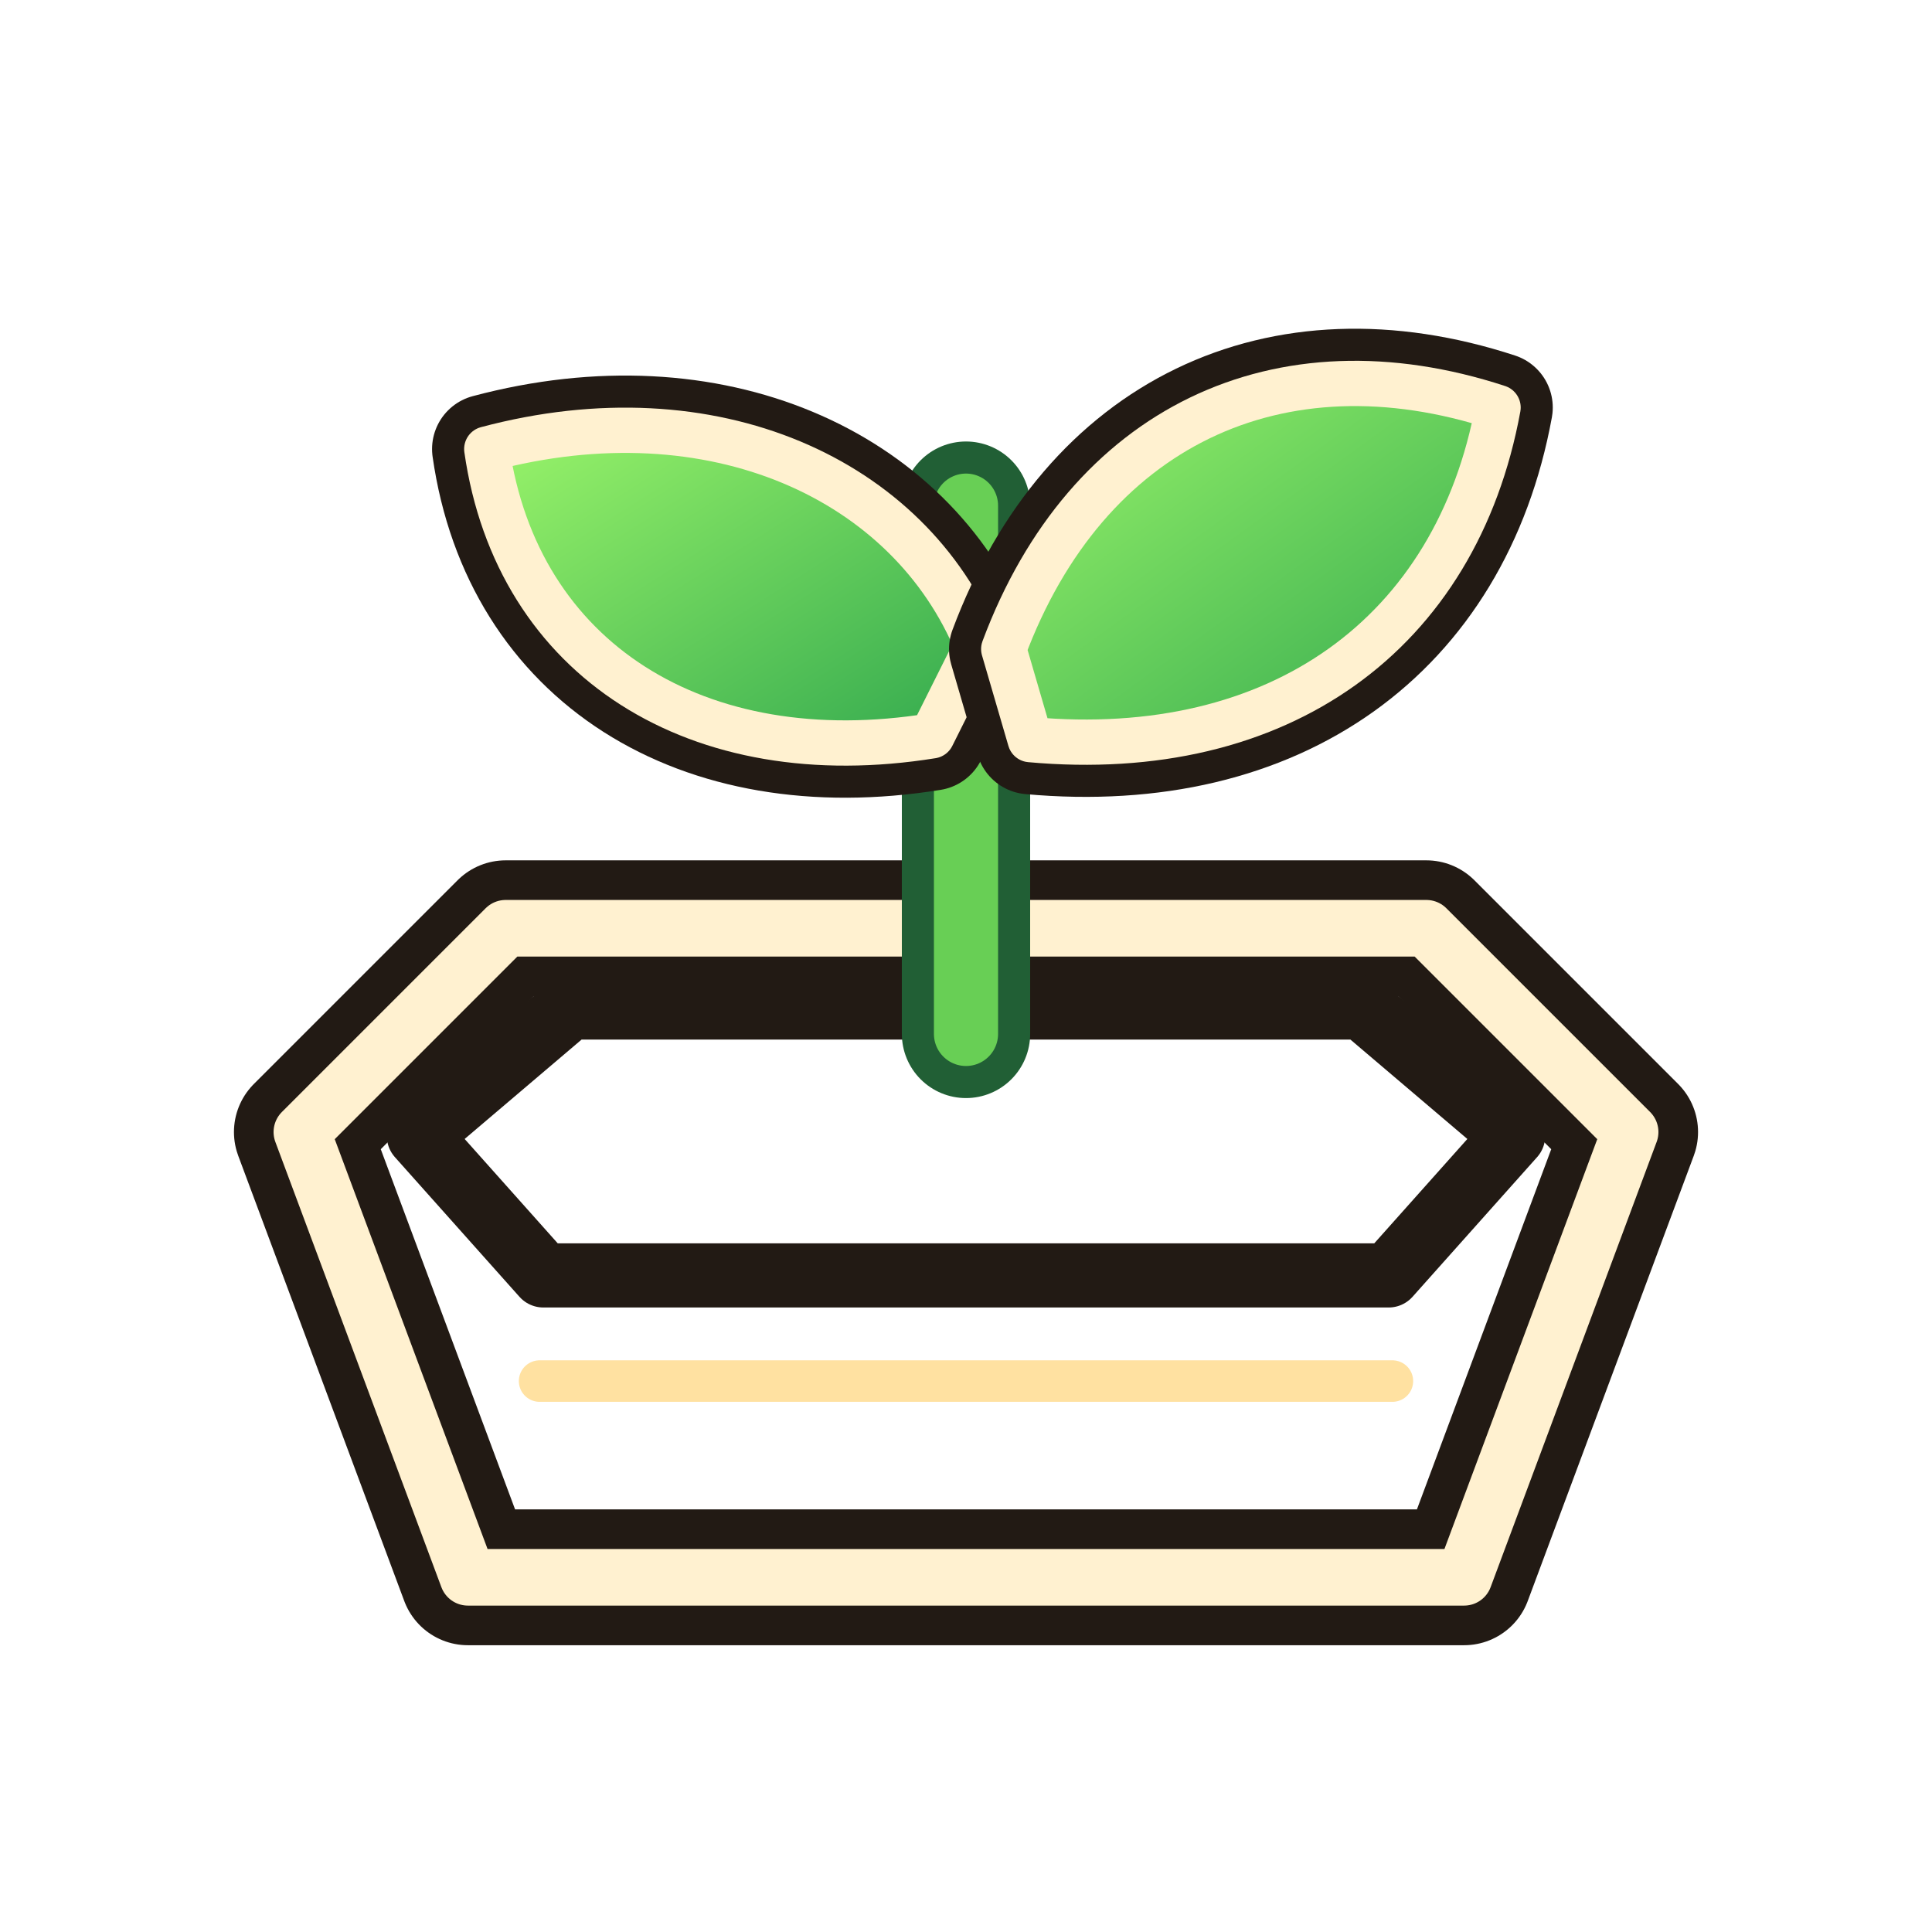
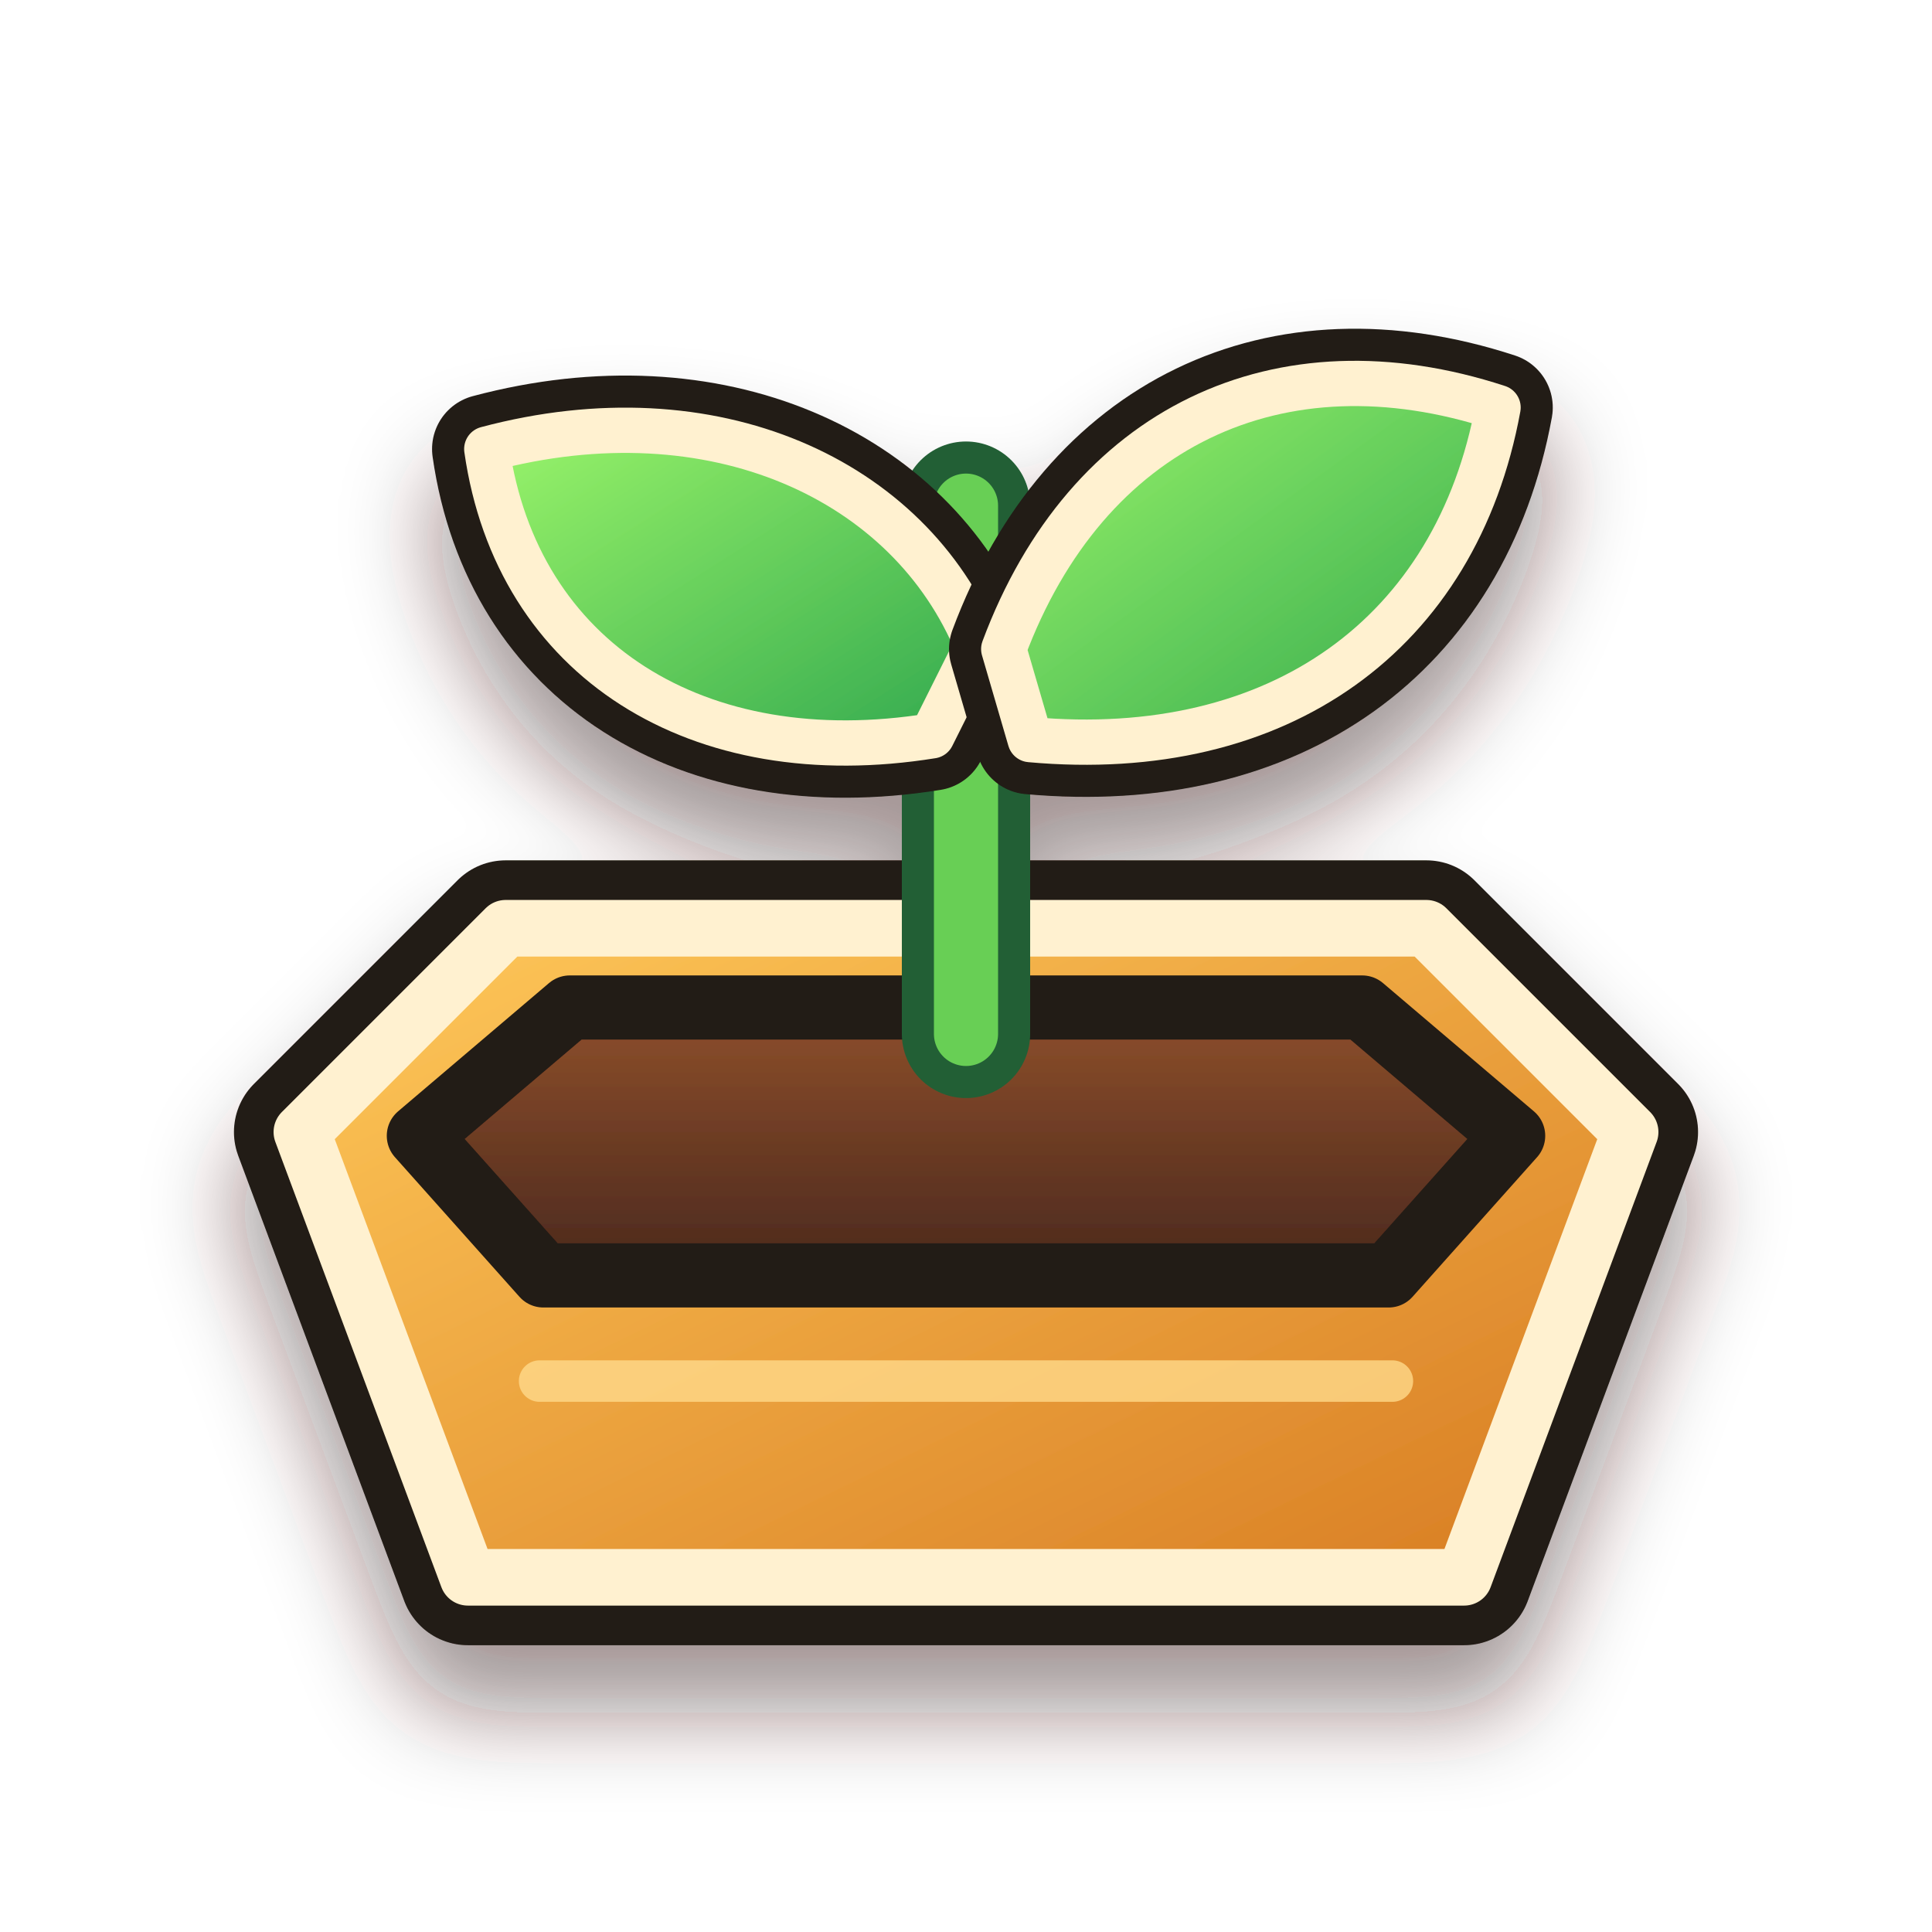
<svg xmlns="http://www.w3.org/2000/svg" viewBox="0 0 512 512">
  <defs>
    <linearGradient id="soil" x1="0" y1="0" x2="0" y2="1">
      <stop offset="0" stop-color="#8E4F2B" />
      <stop offset="1" stop-color="#4A281D" />
    </linearGradient>
    <linearGradient id="bed" x1="0" y1="0" x2="1" y2="1">
      <stop offset="0" stop-color="#FFC95A" />
      <stop offset="1" stop-color="#D77B22" />
    </linearGradient>
    <linearGradient id="leaf" x1="0" y1="0" x2="1" y2="1">
      <stop offset="0" stop-color="#9BF56A" />
      <stop offset="1" stop-color="#31A84E" />
    </linearGradient>
+     <filter id="shadow" x="-25%" y="-25%" width="150%" height="165%">
+       <feDropShadow dx="0" dy="18" stdDeviation="12" flood-color="#352115" flood-opacity=".45" />
+     </filter>
  </defs>
-   <g stroke-linejoin="round" stroke-linecap="round">
-     <path d="M80 300 134 246H378L432 300 388 418H124Z" fill="none" stroke="#221A14" stroke-width="36" />
-     <path d="M80 300 134 246H378L432 300 388 418H124Z" fill="none" stroke="#FFF1D0" stroke-width="15" />
-     <path d="M111 301 151 267H361L401 301 368 338H144Z" fill="none" stroke="#221A14" stroke-width="17" />
+   <g filter="url(#shadow)" stroke-linejoin="round" stroke-linecap="round">
+     <path d="M80 300 134 246H378L432 300 388 418H124Z" fill="#FFF1D0" stroke="#221A14" stroke-width="36" />
+     <path d="M80 300 134 246H378L432 300 388 418H124Z" fill="url(#bed)" stroke="#FFF1D0" stroke-width="15" />
+     <path d="M111 301 151 267H361L401 301 368 338H144Z" fill="url(#soil)" stroke="#221A14" stroke-width="17" />
    <path d="M143 366H369" fill="none" stroke="#FFD989" stroke-width="11" opacity=".8" />
    <path d="M256 274V134" fill="none" stroke="#215F35" stroke-width="34" />
    <path d="M256 274V134" fill="none" stroke="#68CF55" stroke-width="17" />
    <path d="M247 195C185 205 137 175 129 119 189 103 241 127 259 171Z" fill="url(#leaf)" stroke="#221A14" stroke-width="29" />
    <path d="M247 195C185 205 137 175 129 119 189 103 241 127 259 171Z" fill="url(#leaf)" stroke="#FFF1D0" stroke-width="12" />
    <path d="M266 172C288 113 339 89 397 108 386 168 339 202 273 196Z" fill="url(#leaf)" stroke="#221A14" stroke-width="29" />
    <path d="M266 172C288 113 339 89 397 108 386 168 339 202 273 196Z" fill="url(#leaf)" stroke="#FFF1D0" stroke-width="12" />
  </g>
</svg>
